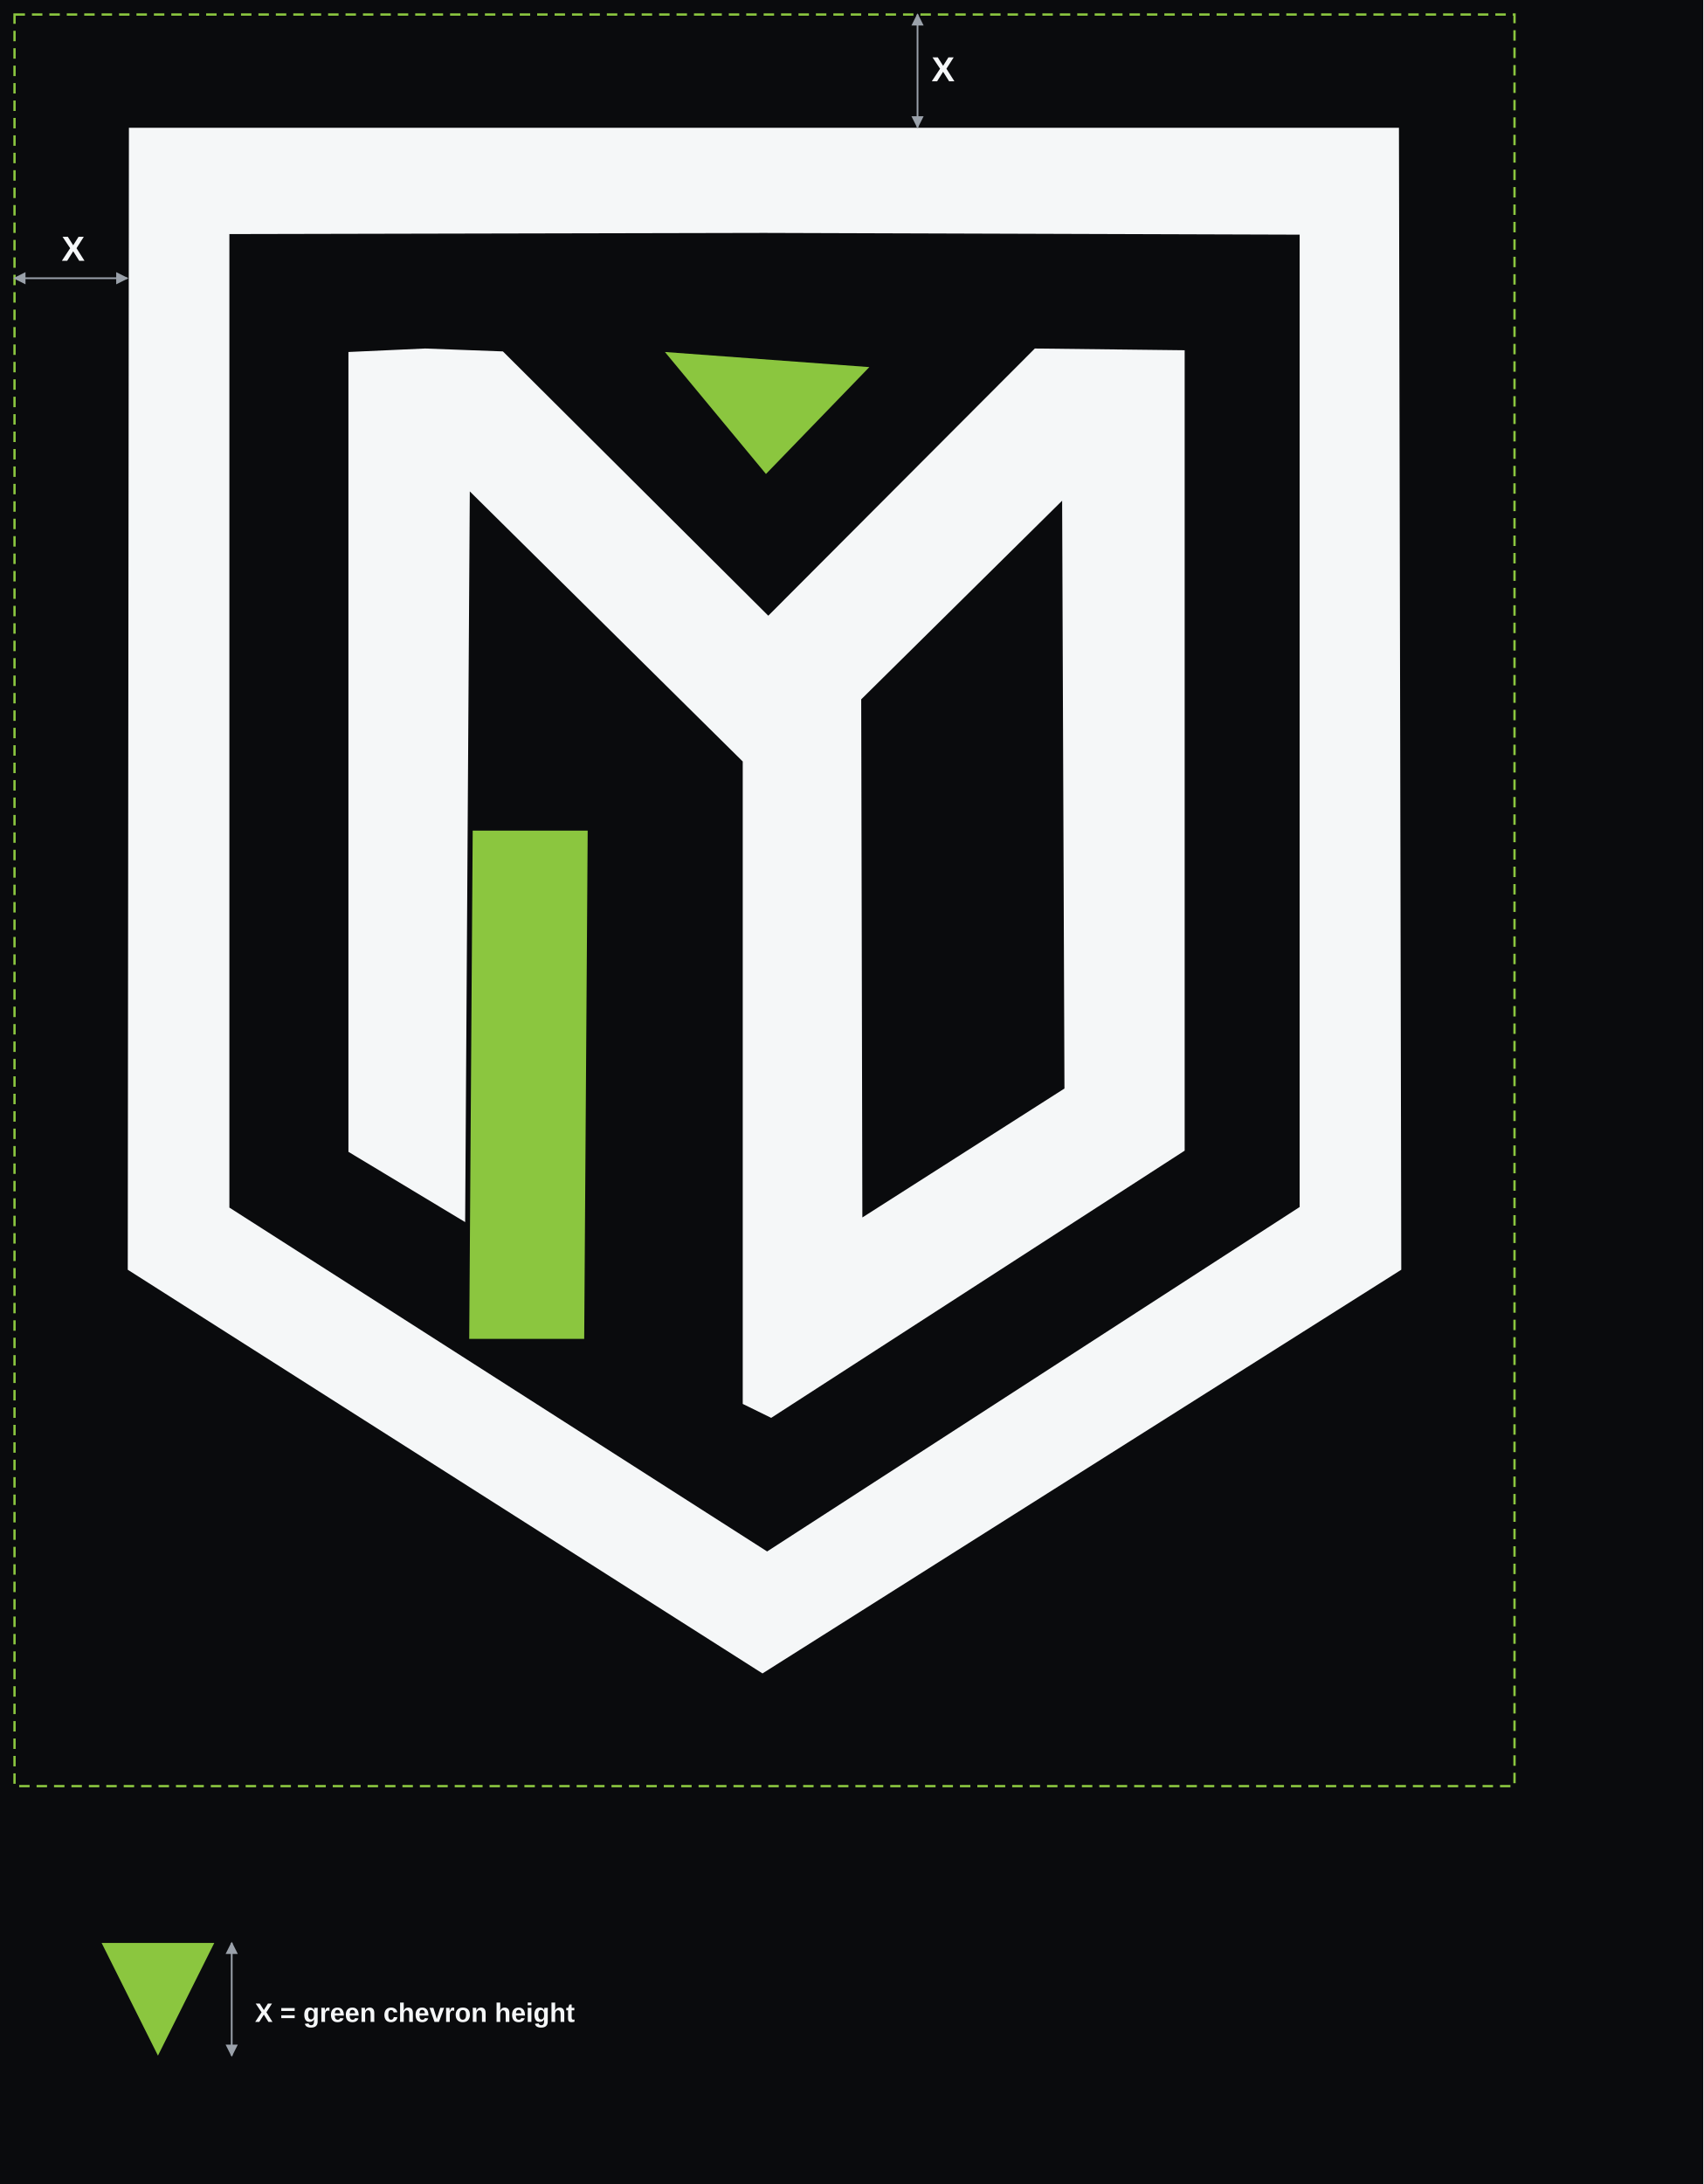
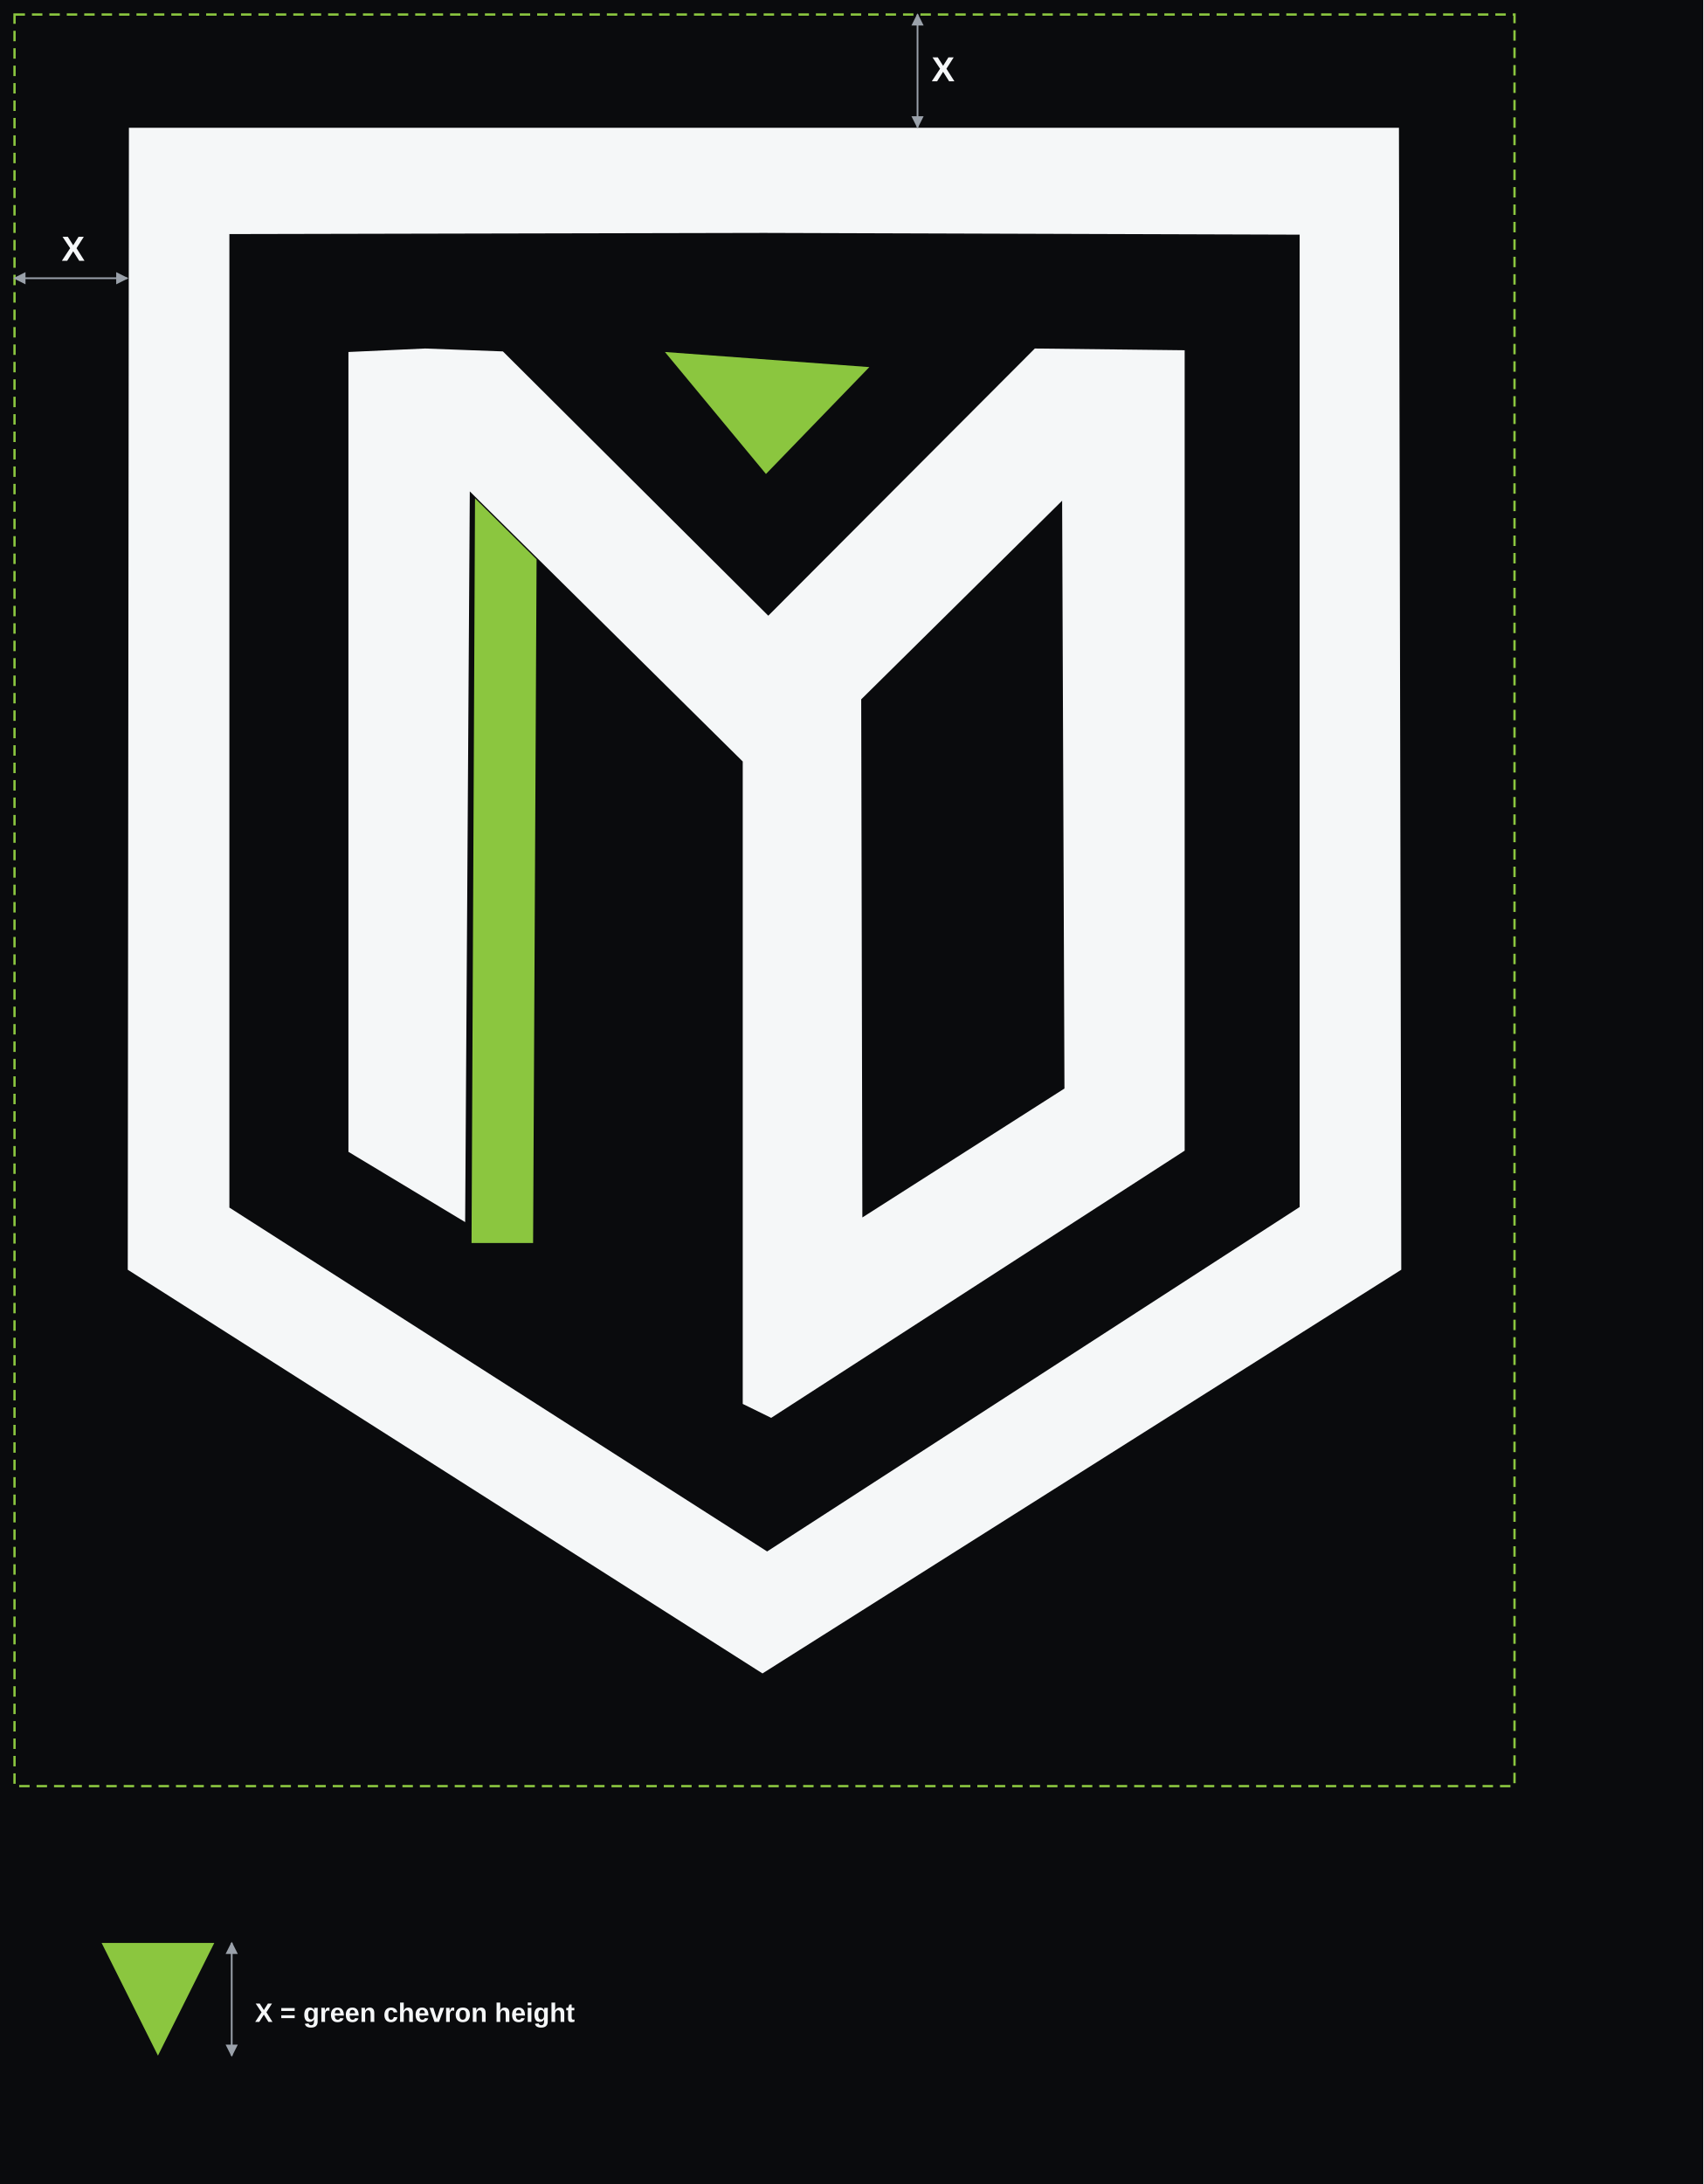
<svg xmlns="http://www.w3.org/2000/svg" viewBox="0 0 2933 3760" role="img" aria-label="The Match Day Club clear space">
  <defs>
    <path id="pi" fill-rule="evenodd" d="M2363 200 L176 200 L174 2166 L1267 2861 L2367 2166Z M1270 381 L349 383 L349 2059 L1275 2651 L2192 2058 L2192 384Z M686 580 L554 586 L554 1963 L755 2084 L763 826 L1233 1291 L1233 2397 L1282 2421 L1994 1961 L1994 583 L1736 580 L1277 1040 L820 585Z M1783 842 L1437 1184 L1439 2076 L1787 1854Z" />
-     <path id="pg" d="M1099 586 L1273 796 L1451 612Z M768 1410 L966 1410 L960 2285 L762 2285Z" />
+     <path id="pg" d="M1099 586 L1273 796 L1451 612Z M772 838 L878 943 L872 2120 L766 2120Z" />
    <path id="pd" d="" />
    <marker id="a" viewBox="0 0 10 10" refX="9" refY="5" markerWidth="7" markerHeight="7" orient="auto-start-reverse">
      <path d="M0 0 L10 5 L0 10 z" fill="#9AA1AA" />
    </marker>
  </defs>
  <rect width="2933" height="3760" fill="#0A0B0D" />
  <g transform="translate(175 175)">
    <rect x="-150" y="-150" width="2583" height="3050" fill="none" stroke="#8BC63F" stroke-width="4" stroke-dasharray="18 12" />
    <g transform="translate(-129 -155)">
      <use href="#pi" fill="#F5F7F8" />
      <use href="#pg" fill="#8BC63F" />
      <use href="#pd" fill="#6AA62E" />
    </g>
    <line x1="1405" y1="-150" x2="1405" y2="44" stroke="#9AA1AA" stroke-width="3" marker-start="url(#a)" marker-end="url(#a)" />
    <text x="1429" y="-35" font-family="Archivo, Arial, sans-serif" font-size="60" font-weight="700" fill="#F5F7F8">X</text>
    <line x1="-150" y1="304" x2="44" y2="304" stroke="#9AA1AA" stroke-width="3" marker-start="url(#a)" marker-end="url(#a)" />
    <text x="-69" y="274" font-family="Archivo, Arial, sans-serif" font-size="60" font-weight="700" fill="#F5F7F8">X</text>
  </g>
  <g transform="translate(175 3345)">
    <path fill="#8BC63F" d="M0 0 L194 0 L97 194 Z" />
    <line x1="224" y1="0" x2="224" y2="194" stroke="#9AA1AA" stroke-width="3" marker-start="url(#a)" marker-end="url(#a)" />
    <text x="264" y="136" font-family="Archivo, Arial, sans-serif" font-size="46" font-weight="600" fill="#F5F7F8">X = green chevron height</text>
  </g>
</svg>
